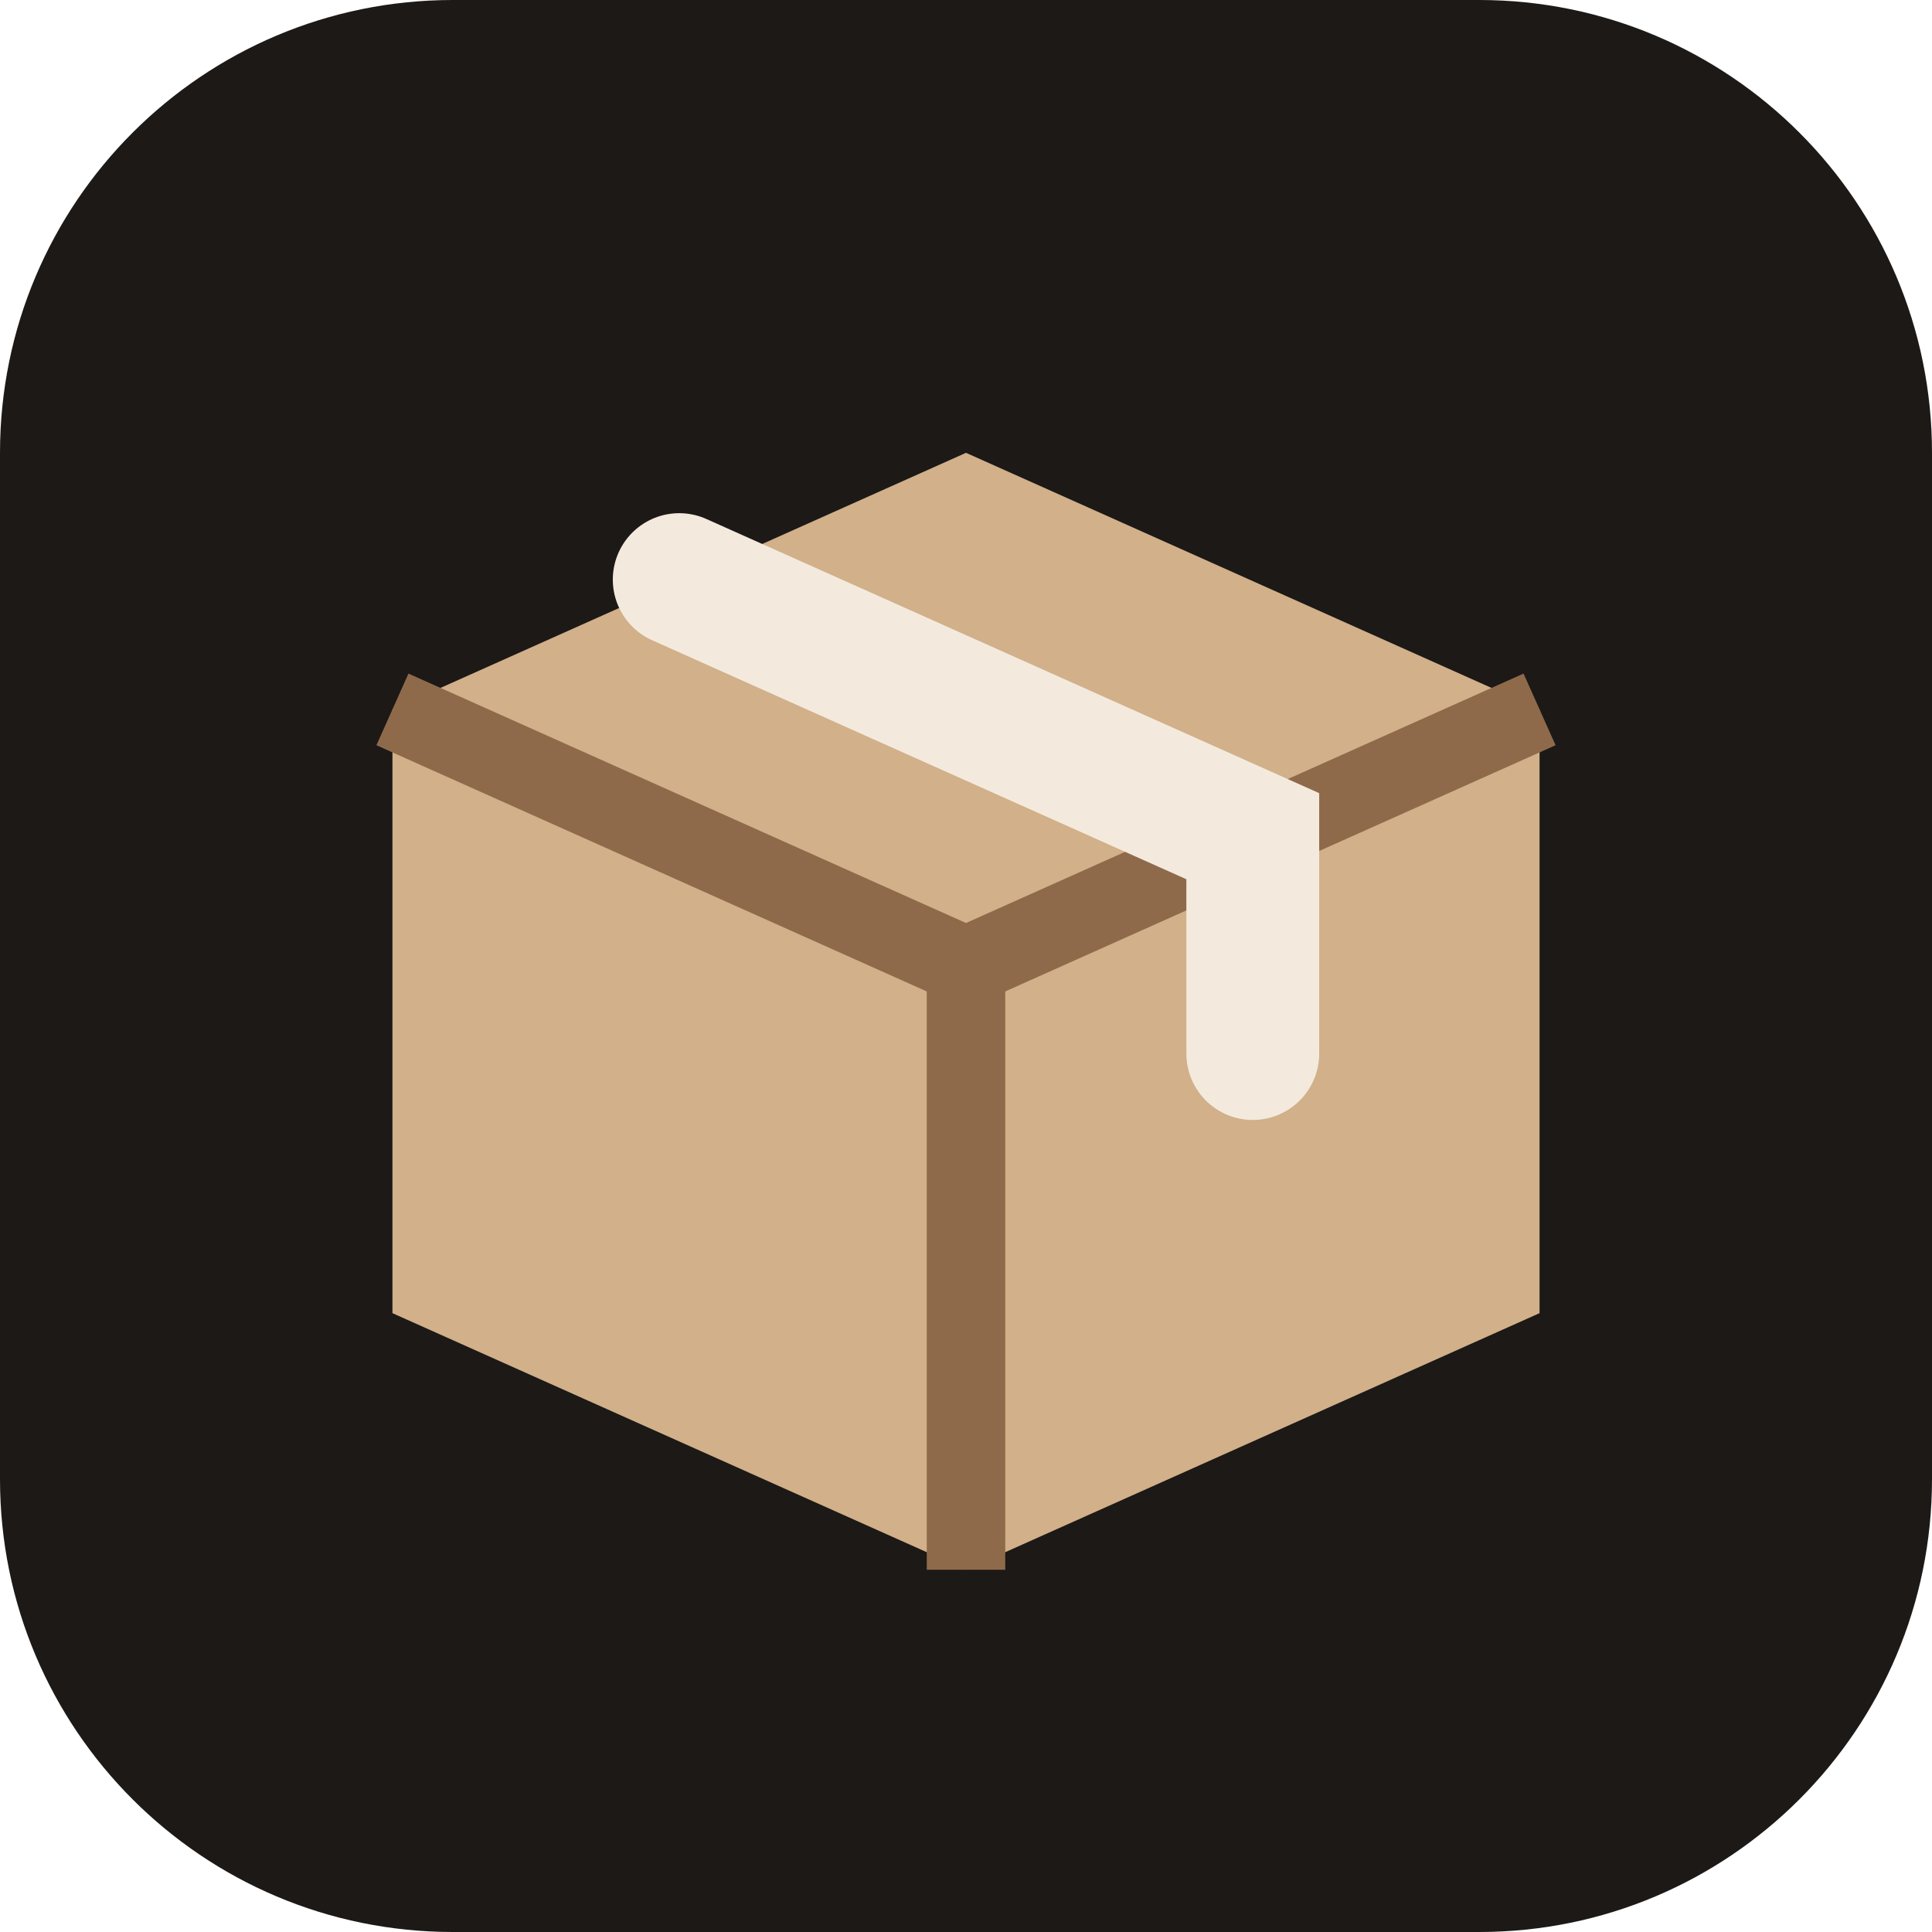
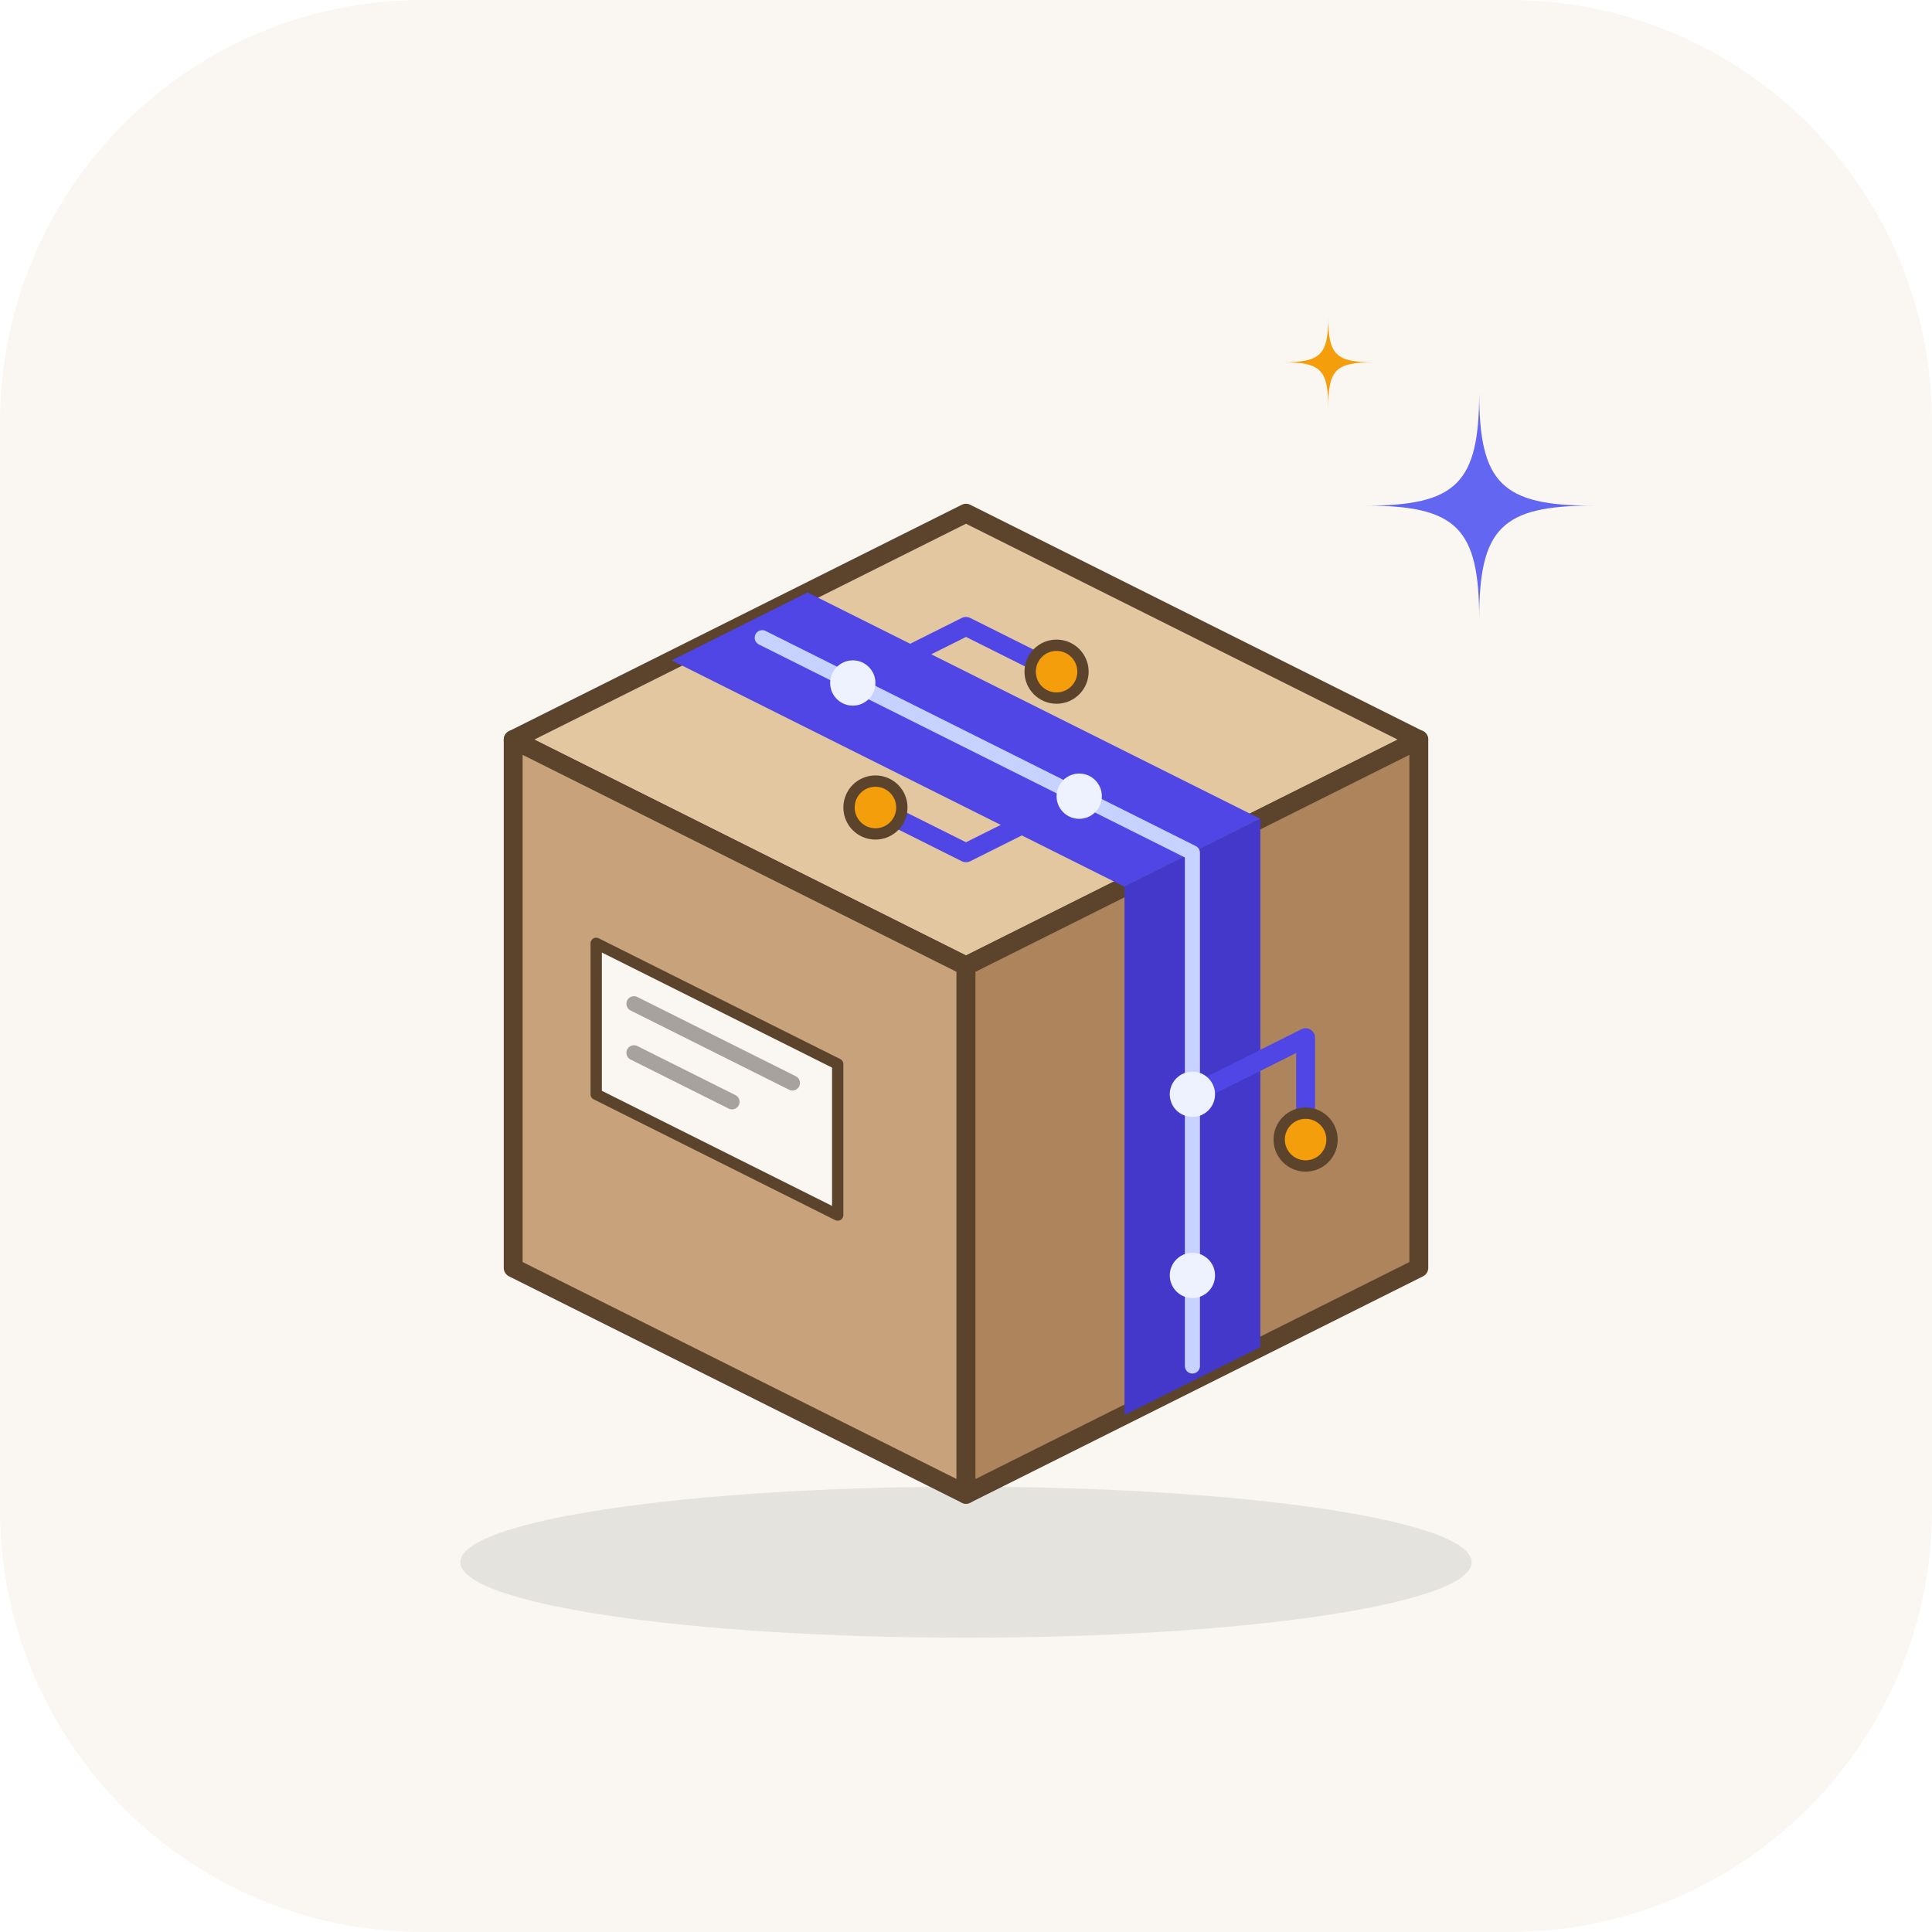
- <svg xmlns="http://www.w3.org/2000/svg" viewBox="0 0 32 32" width="512" height="512">
-   <rect width="32" height="32" rx="7.5" fill="#1C1917" />
-   <path d="M6.5 11.75 16 7.5l9.5 4.25v10L16 26 6.5 21.75z" fill="#D1B08A" />
-   <path d="M6.5 11.75 16 16l9.5-4.25" fill="none" stroke="#8E6A4B" stroke-width="1.3" stroke-linejoin="round" />
-   <path d="M16 16v10" stroke="#8E6A4B" stroke-width="1.3" />
-   <path d="M11.25 9.6 20.75 13.85v3.6" fill="none" stroke="#F3EADD" stroke-width="2.2" stroke-linecap="round" />
+ <svg xmlns="http://www.w3.org/2000/svg" viewBox="0 0 512 512" width="512" height="512">
+   <rect width="512" height="512" rx="112" fill="#FAF7F2" />
+   <ellipse cx="256" cy="414" rx="134" ry="20" fill="#292524" opacity="0.10" />
+   <g transform="translate(0 -34)">
+     <g stroke="#5C432B" stroke-width="5" stroke-linejoin="round">
+       <path d="M256 170 L376 230 L256 290 L136 230 Z" fill="#E3C7A0" />
+       <path d="M136 230 L256 290 L256 430 L136 370 Z" fill="#C8A27A" />
+       <path d="M256 290 L376 230 L376 370 L256 430 Z" fill="#AE845C" />
+     </g>
+     <path d="M158 284 L222 316 L222 356 L158 324 Z" fill="#FAF7F2" stroke="#5C432B" stroke-width="3" stroke-linejoin="round" />
+     <path d="M168 300 L210 321 M168 313 L194 326" stroke="#A8A29E" stroke-width="4" stroke-linecap="round" />
+     <path d="M178 209 L214 191 L334 251 L298 269 Z" fill="#4F46E5" />
+     <path d="M298 269 L334 251 L334 391 L298 409 Z" fill="#4338CA" />
+     <g fill="none" stroke="#4F46E5" stroke-width="5" stroke-linecap="round" stroke-linejoin="round">
+       <path d="M226 215 L256 200 L280 212" />
+       <path d="M286 245 L256 260 L232 248" />
+       <path d="M316 324 L346 309 L346 334" />
+     </g>
+     <g fill="#F59E0B" stroke="#5C432B" stroke-width="3">
+       <circle cx="280" cy="212" r="7" />
+       <circle cx="232" cy="248" r="7" />
+       <circle cx="346" cy="336" r="7" />
+     </g>
+     <path d="M202 203 L316 260 L316 396" fill="none" stroke="#C7D2FE" stroke-width="4" stroke-linecap="round" stroke-linejoin="round" />
+     <g fill="#EEF2FF">
+       <circle cx="226" cy="215" r="6" />
+       <circle cx="286" cy="245" r="6" />
+       <circle cx="316" cy="324" r="6" />
+       <circle cx="316" cy="372" r="6" />
+     </g>
+   </g>
+   <path d="M392 104 C392 128 398 134 422 134 C398 134 392 140 392 164 C392 140 386 134 362 134 C386 134 392 128 392 104 Z" fill="#6366F1" />
+   <path d="M352 84 C352 94 354 96 364 96 C354 96 352 98 352 108 C352 98 350 96 340 96 C350 96 352 94 352 84 Z" fill="#F59E0B" />
</svg>
